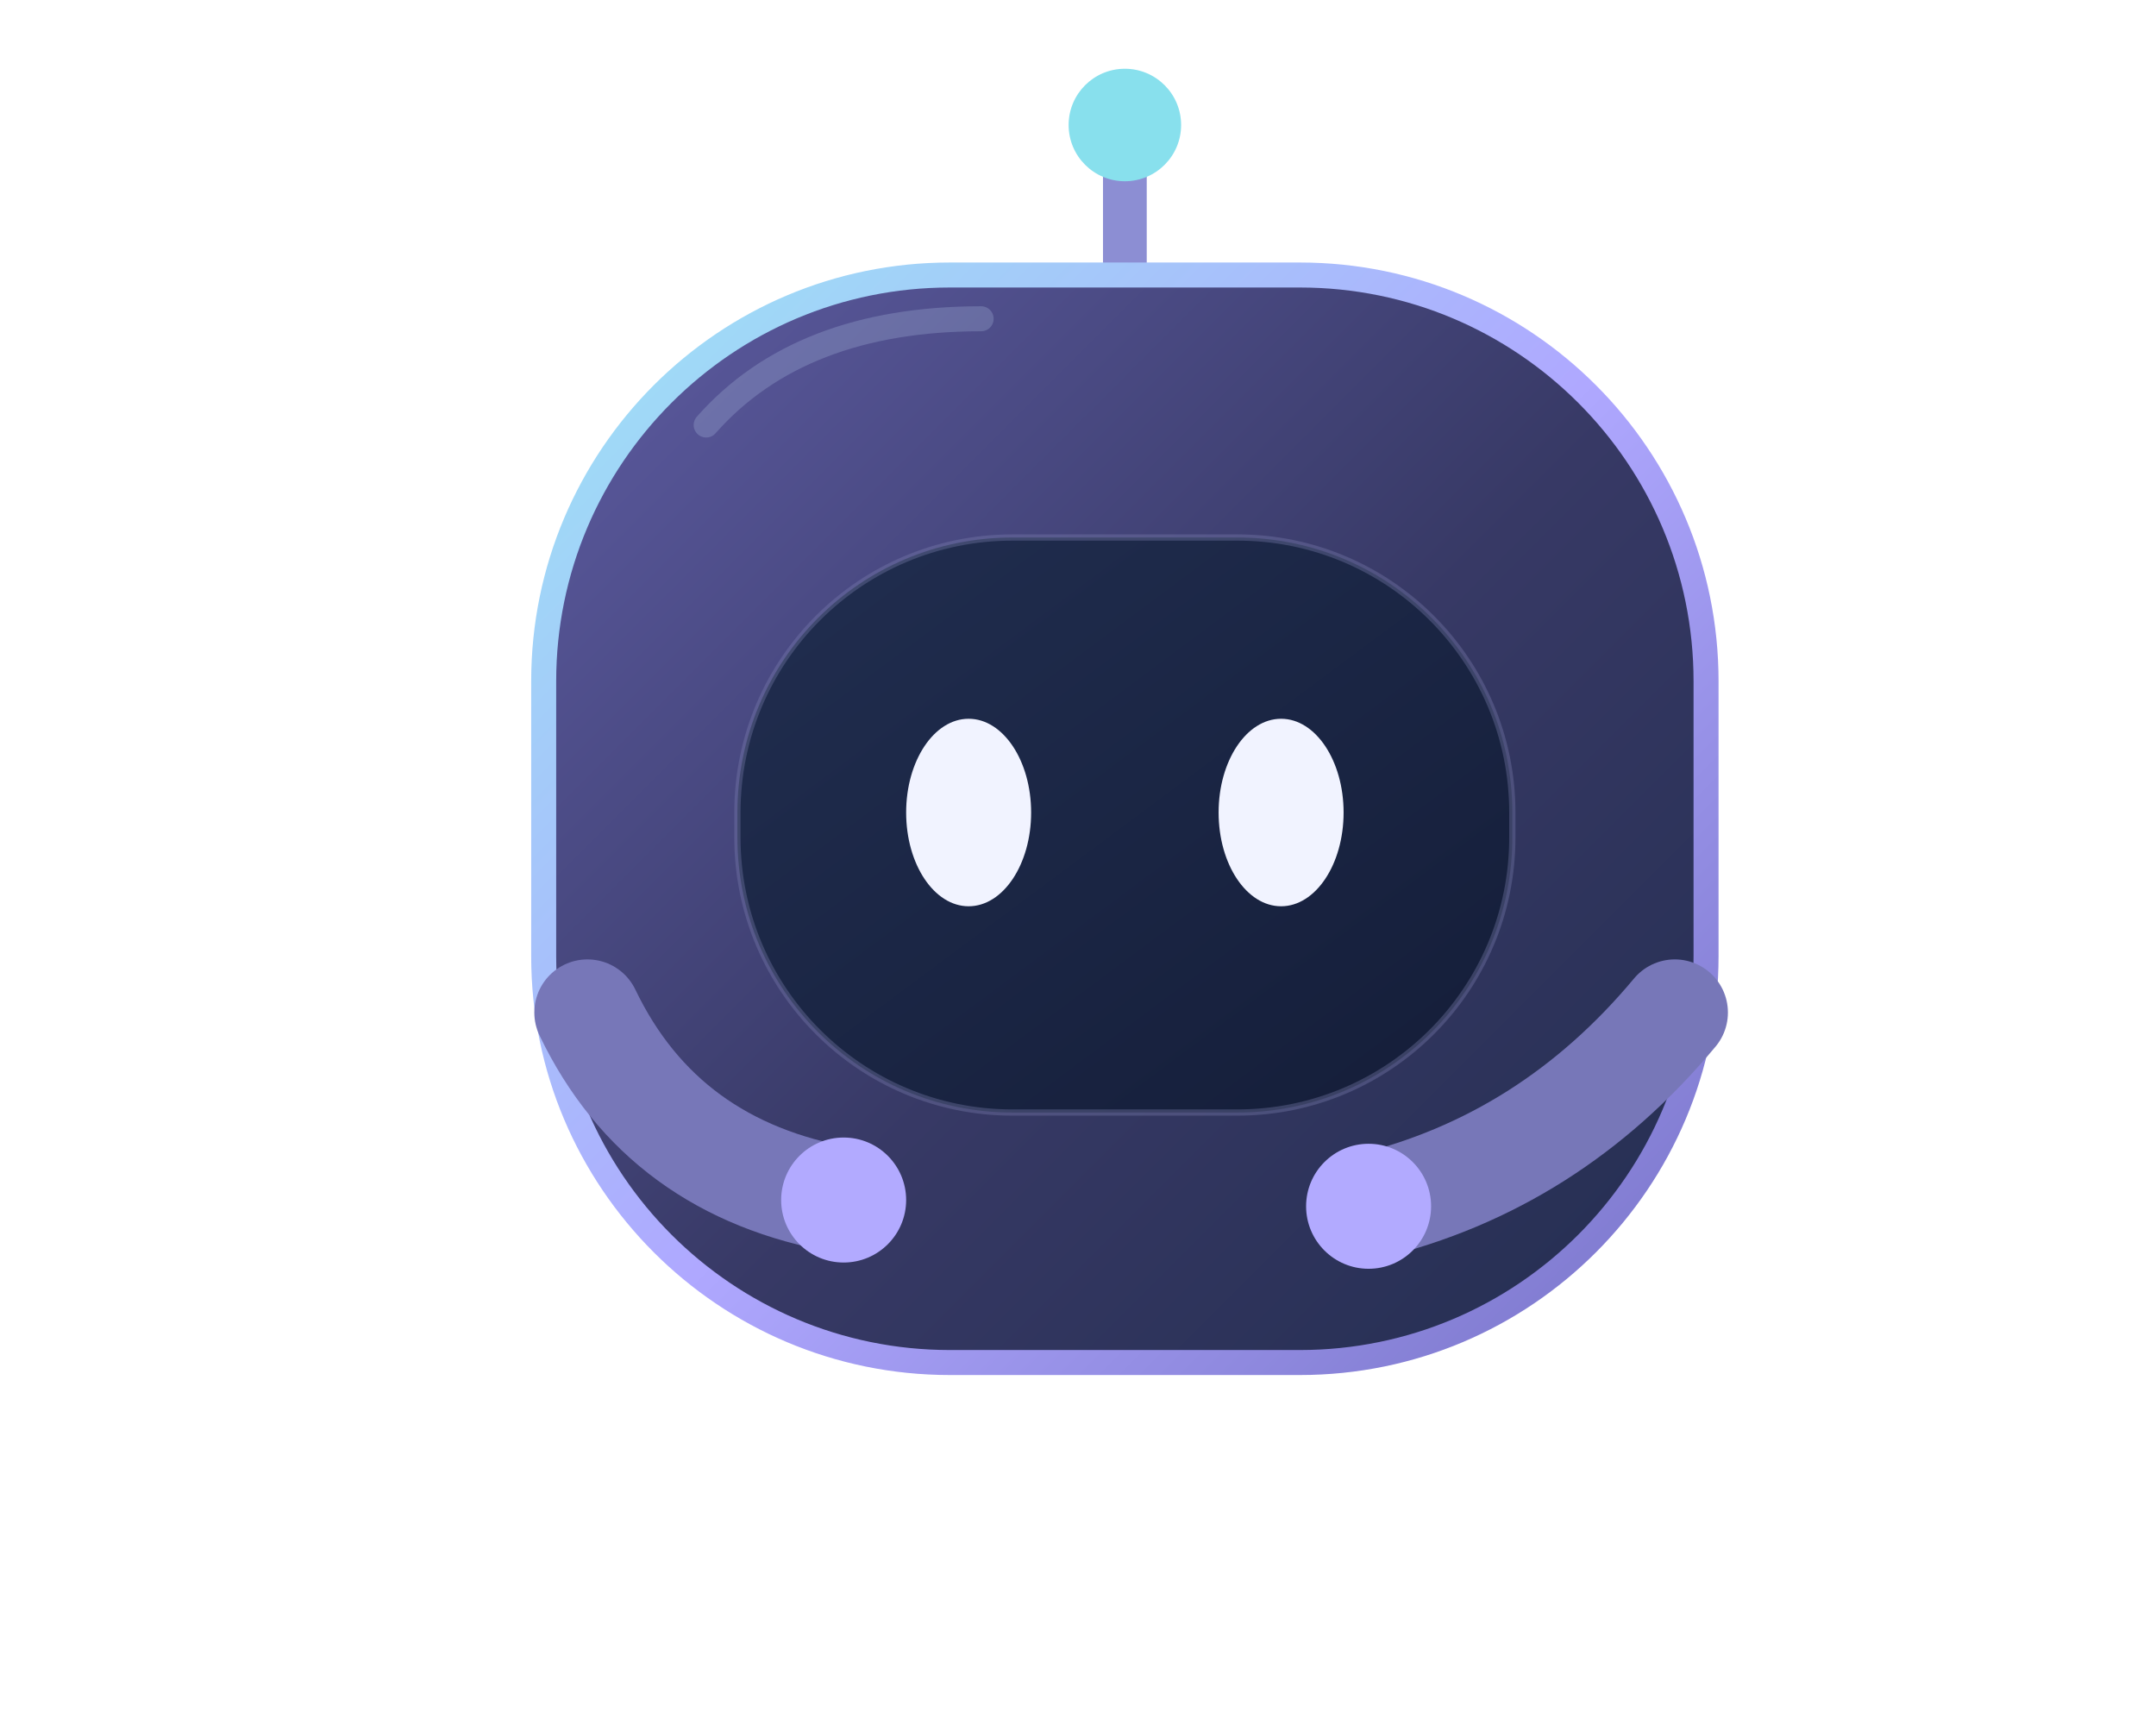
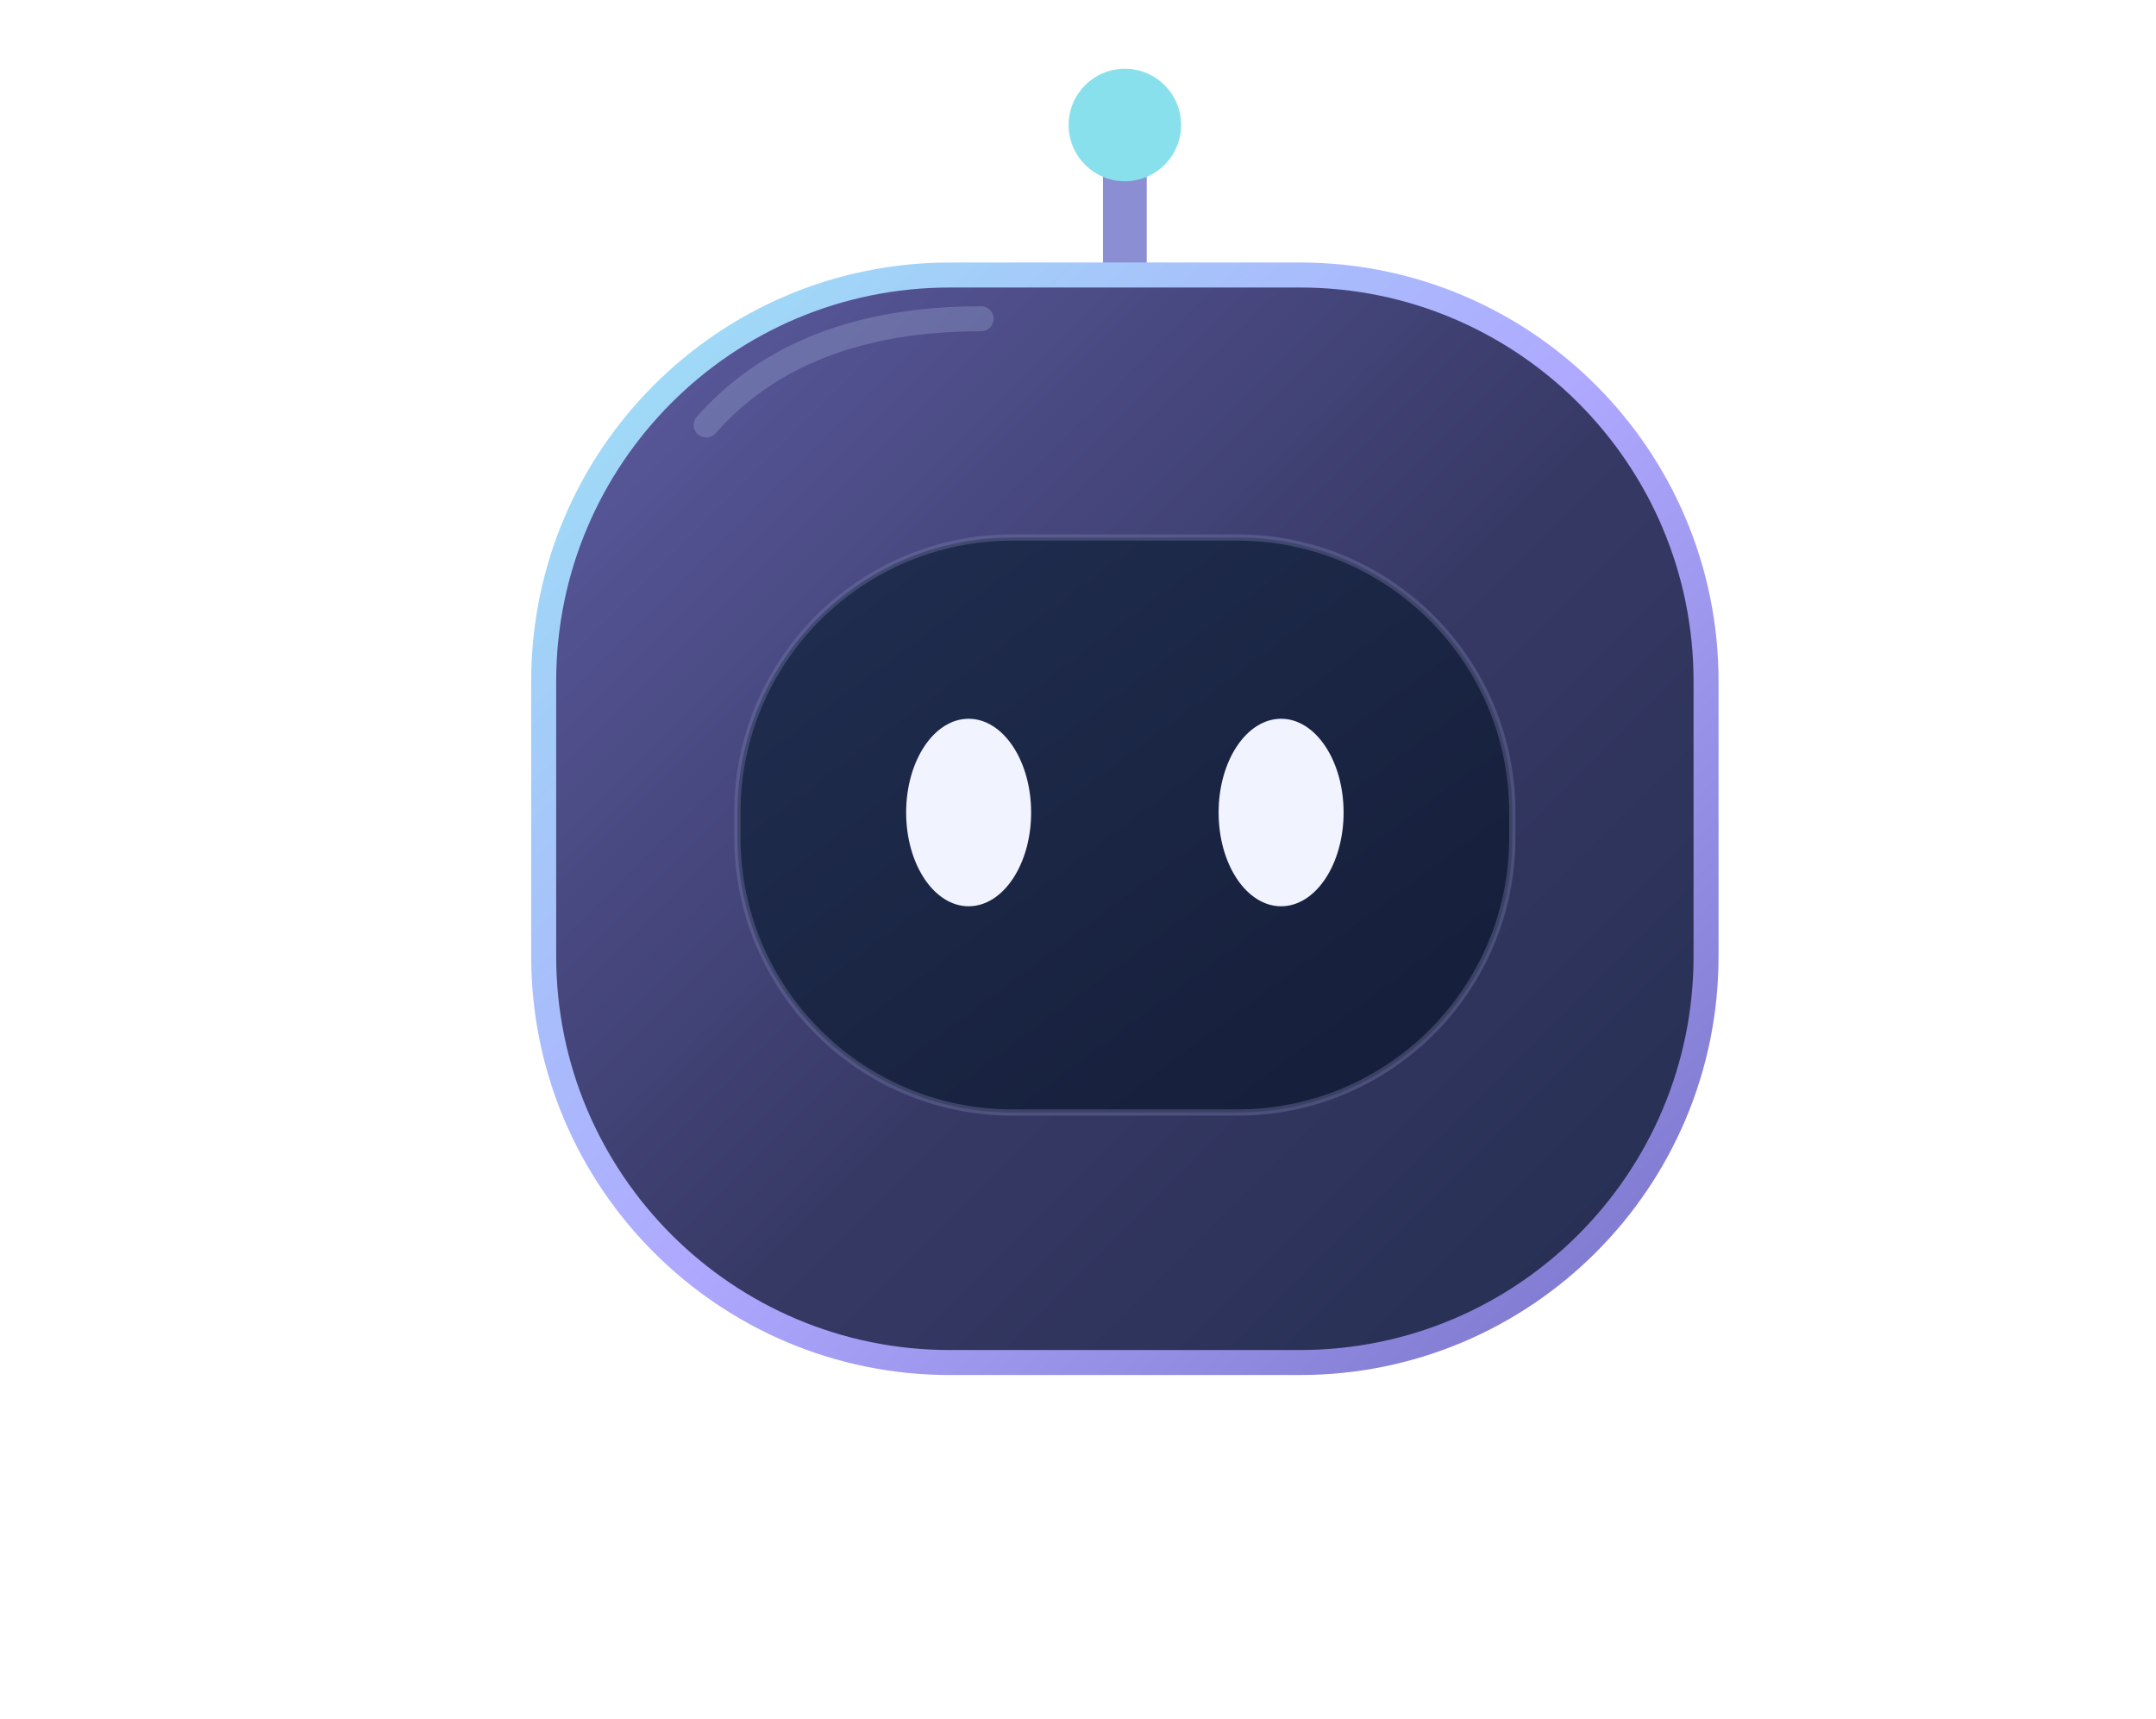
<svg xmlns="http://www.w3.org/2000/svg" width="345" height="275" class="planik-svg" viewBox="35 32 345 275" aria-hidden="true">
  <defs>
    <linearGradient id="planik-body-native" x1="125" y1="75" x2="300" y2="250" gradientUnits="userSpaceOnUse">
      <stop class="planik-body-stop-start" stop-color="#5e5ca3" />
      <stop class="planik-body-stop-mid" offset=".55" stop-color="#373965" />
      <stop class="planik-body-stop-end" offset="1" stop-color="#242e51" />
    </linearGradient>
    <linearGradient id="planik-rim-native" x1="125" y1="75" x2="300" y2="250" gradientUnits="userSpaceOnUse">
      <stop class="planik-rim-stop-start" stop-color="#9ce4f5" />
      <stop class="planik-rim-stop-mid" offset=".52" stop-color="#afa8ff" />
      <stop class="planik-rim-stop-end" offset="1" stop-color="#7a75ca" />
    </linearGradient>
    <linearGradient id="planik-screen-native" x1="0" y1="0" x2="1" y2="1">
      <stop class="planik-screen-stop-start" stop-color="#212e50" />
      <stop class="planik-screen-stop-end" offset="1" stop-color="#141d38" />
    </linearGradient>
  </defs>
  <path d="M215 77V58" stroke="#8c8ed3" stroke-width="7" stroke-linecap="round" />
  <circle class="planik-antenna" cx="215" cy="52" r="9" fill="#88e0ed" />
  <rect x="122" y="76" width="186" height="174" rx="65" fill="url(#planik-body-native)" stroke="url(#planik-rim-native)" stroke-width="4" />
  <path d="M148 100Q163 83 192 83" fill="none" stroke="#d0eaff" stroke-opacity=".2" stroke-linecap="round" stroke-width="4" />
  <rect class="planik-faceplate" x="153" y="118" width="124" height="92" rx="44" fill="url(#planik-screen-native)" stroke="#7f81b1" stroke-opacity=".35" stroke-width="1" />
  <g>
    <ellipse class="planik-eye" cx="190" cy="162" rx="10" ry="15" fill="#f1f3ff" />
  </g>
  <g>
    <ellipse class="planik-eye" cx="240" cy="162" rx="10" ry="15" fill="#f1f3ff" />
  </g>
-   <g class="planik-resting-arms">
-     <g class="planik-hover-left">
-       <path d="M129 194Q141 219 170 224" fill="none" stroke="#7777b8" stroke-width="17" stroke-linecap="round" />
-       <circle cx="170" cy="224" r="10" fill="#b2aaff" />
-     </g>
-     <g class="planik-hover-right">
-       <path d="M303 194Q283 218 254 225" fill="none" stroke="#7777b8" stroke-width="17" stroke-linecap="round" />
-       <circle cx="254" cy="225" r="10" fill="#b2aaff" />
-     </g>
-   </g>
</svg>
